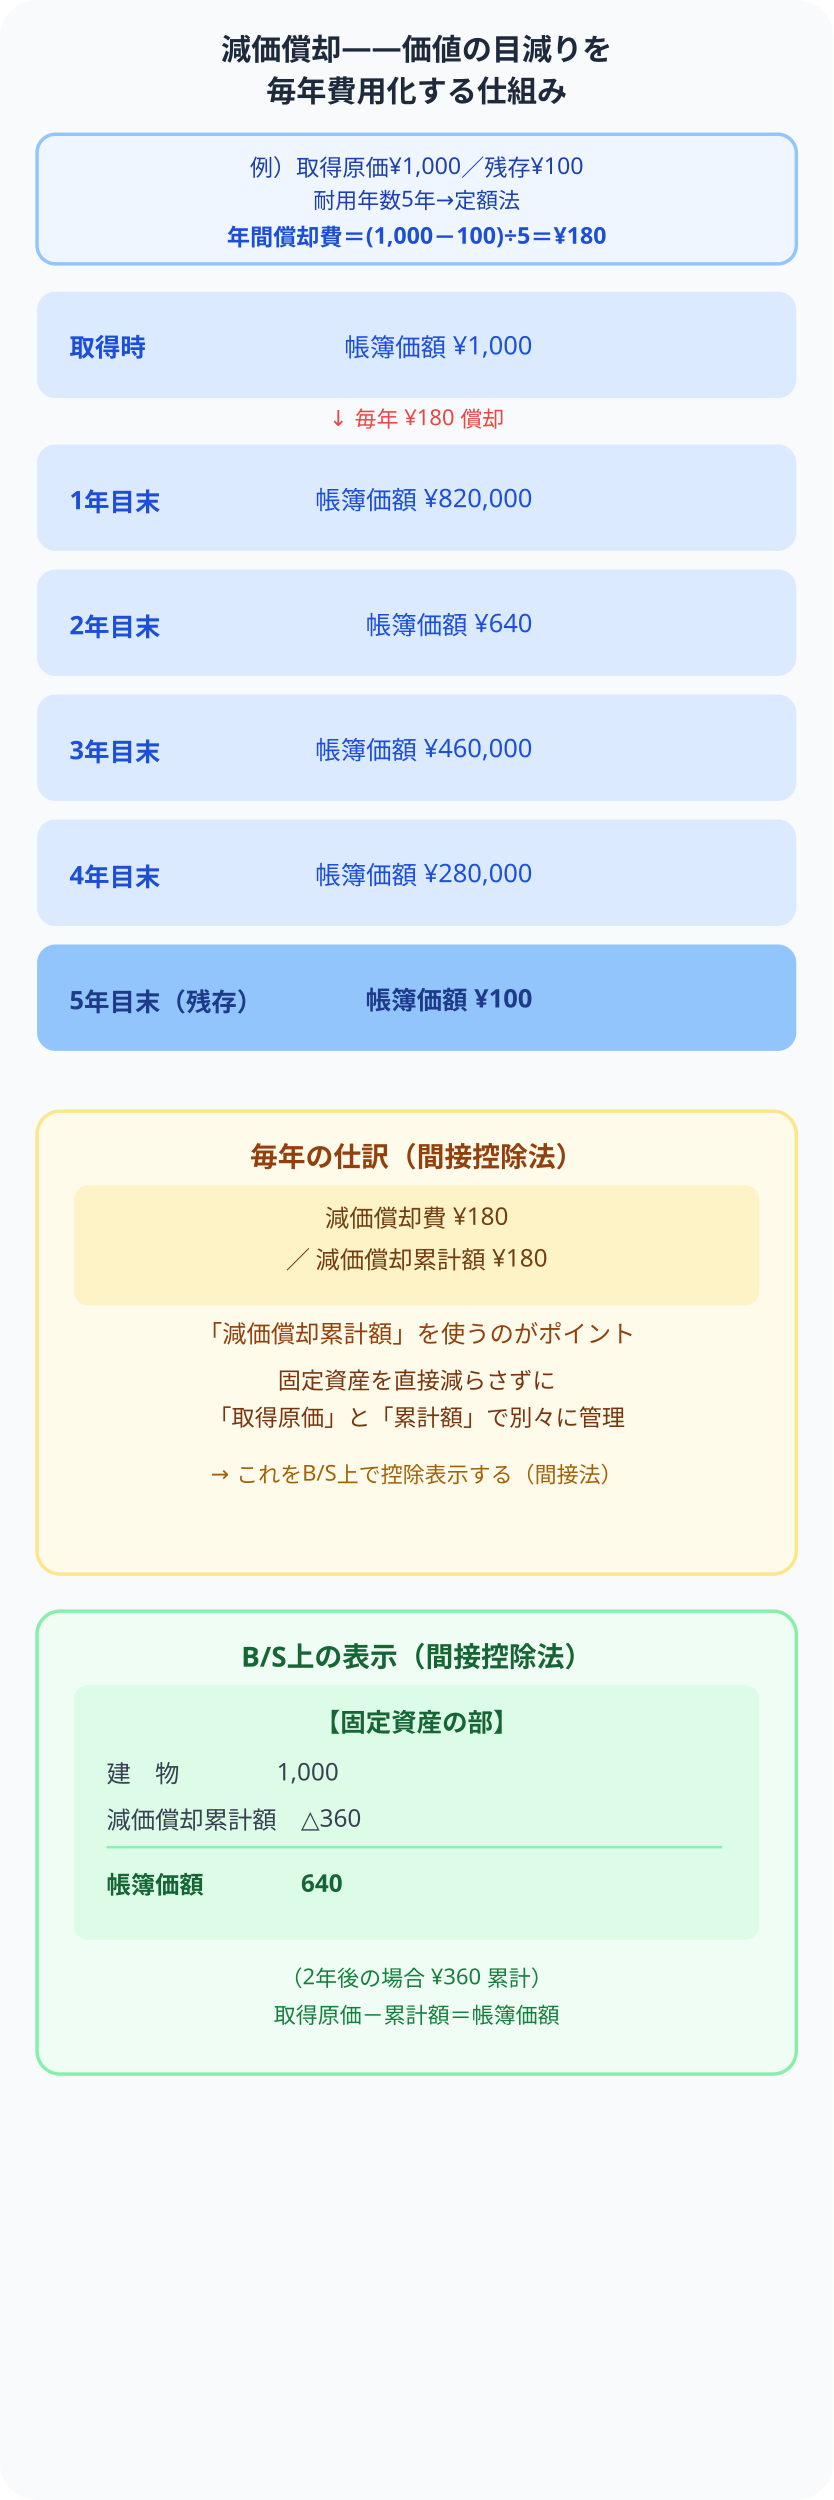
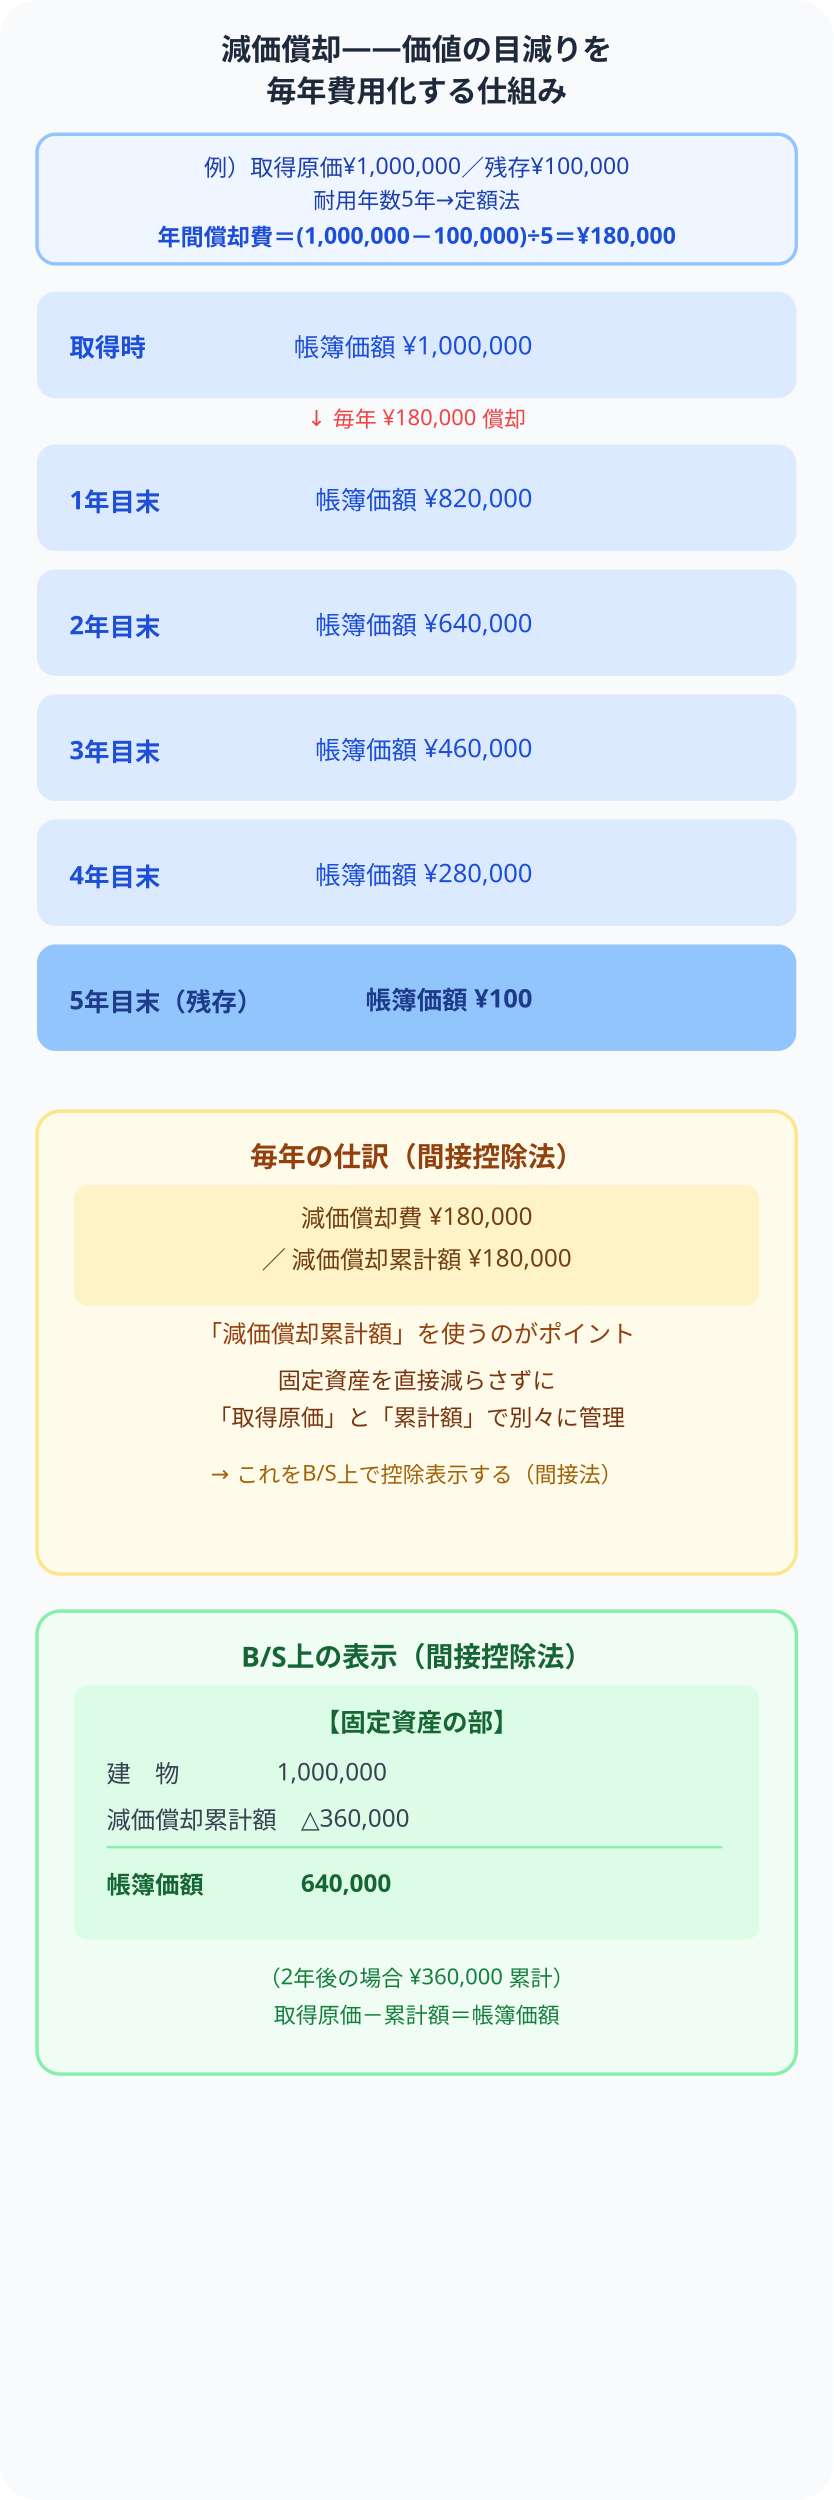
<svg xmlns="http://www.w3.org/2000/svg" viewBox="0 0 360 1080" width="360" height="1080">
  <defs>
    <style>text { font-family: 'Noto Sans JP','Hiragino Sans',sans-serif; }</style>
  </defs>
  <rect width="360" height="1080" rx="16" fill="#F8FAFC" />
  <text x="180" y="26" text-anchor="middle" font-size="13" font-weight="700" fill="#1E293B">減価償却——価値の目減りを</text>
  <text x="180" y="44" text-anchor="middle" font-size="13" font-weight="700" fill="#1E293B">毎年費用化する仕組み</text>
  <rect x="16" y="58" width="328" height="56" rx="8" fill="#EFF6FF" stroke="#93C5FD" stroke-width="1.5" />
-   <text x="180" y="76" text-anchor="middle" font-size="10" fill="#1E40AF">例）取得原価¥1,000／残存¥100</text>
+   <text x="180" y="76" text-anchor="middle" font-size="10" fill="#1E40AF">例）取得原価¥1,000,000／残存¥100,000</text>
  <text x="180" y="90" text-anchor="middle" font-size="9.5" fill="#1E40AF">耐用年数5年→定額法</text>
-   <text x="180" y="106" text-anchor="middle" font-size="10" font-weight="700" fill="#1D4ED8">年間償却費＝(1,000－100)÷5＝¥180</text>
+   <text x="180" y="106" text-anchor="middle" font-size="10" font-weight="700" fill="#1D4ED8">年間償却費＝(1,000,000－100,000)÷5＝¥180,000</text>
  <rect x="16" y="126" width="328" height="46" rx="8" fill="#DBEAFE" />
  <text x="30" y="154" font-size="11" font-weight="700" fill="#1D4ED8">取得時</text>
-   <text x="230" y="154" text-anchor="end" font-size="11" fill="#1D4ED8">帳簿価額 ¥1,000</text>
-   <text x="180" y="184" text-anchor="middle" font-size="9.5" fill="#EF4444">↓ 毎年 ¥180 償却</text>
+   <text x="230" y="154" text-anchor="end" font-size="11" fill="#1D4ED8">帳簿価額 ¥1,000,000</text>
+   <text x="180" y="184" text-anchor="middle" font-size="9.5" fill="#EF4444">↓ 毎年 ¥180,000 償却</text>
  <rect x="16" y="192" width="328" height="46" rx="8" fill="#DBEAFE" />
  <text x="30" y="220" font-size="11" font-weight="700" fill="#1D4ED8">1年目末</text>
  <text x="230" y="220" text-anchor="end" font-size="11" fill="#1D4ED8">帳簿価額 ¥820,000</text>
  <rect x="16" y="246" width="328" height="46" rx="8" fill="#DBEAFE" />
  <text x="30" y="274" font-size="11" font-weight="700" fill="#1D4ED8">2年目末</text>
-   <text x="230" y="274" text-anchor="end" font-size="11" fill="#1D4ED8">帳簿価額 ¥640</text>
+   <text x="230" y="274" text-anchor="end" font-size="11" fill="#1D4ED8">帳簿価額 ¥640,000</text>
  <rect x="16" y="300" width="328" height="46" rx="8" fill="#DBEAFE" />
  <text x="30" y="328" font-size="11" font-weight="700" fill="#1D4ED8">3年目末</text>
  <text x="230" y="328" text-anchor="end" font-size="11" fill="#1D4ED8">帳簿価額 ¥460,000</text>
  <rect x="16" y="354" width="328" height="46" rx="8" fill="#DBEAFE" />
  <text x="30" y="382" font-size="11" font-weight="700" fill="#1D4ED8">4年目末</text>
  <text x="230" y="382" text-anchor="end" font-size="11" fill="#1D4ED8">帳簿価額 ¥280,000</text>
  <rect x="16" y="408" width="328" height="46" rx="8" fill="#93C5FD" />
  <text x="30" y="436" font-size="11" font-weight="700" fill="#1E3A8A">5年目末（残存）</text>
  <text x="230" y="436" text-anchor="end" font-size="11" font-weight="700" fill="#1E3A8A">帳簿価額 ¥100</text>
  <rect x="16" y="480" width="328" height="200" rx="10" fill="#FFFBEB" stroke="#FDE68A" stroke-width="1.5" />
  <text x="180" y="504" text-anchor="middle" font-size="12" font-weight="700" fill="#92400E">毎年の仕訳（間接控除法）</text>
  <rect x="32" y="512" width="296" height="52" rx="6" fill="#FEF3C7" />
-   <text x="180" y="530" text-anchor="middle" font-size="10.5" fill="#713F12">減価償却費 ¥180</text>
-   <text x="180" y="548" text-anchor="middle" font-size="10.5" fill="#713F12">／ 減価償却累計額 ¥180</text>
+   <text x="180" y="530" text-anchor="middle" font-size="10.5" fill="#713F12">減価償却費 ¥180,000</text>
+   <text x="180" y="548" text-anchor="middle" font-size="10.5" fill="#713F12">／ 減価償却累計額 ¥180,000</text>
  <text x="180" y="580" text-anchor="middle" font-size="10.5" fill="#92400E">「減価償却累計額」を使うのがポイント</text>
  <text x="180" y="600" text-anchor="middle" font-size="10" fill="#78350F">固定資産を直接減らさずに</text>
  <text x="180" y="616" text-anchor="middle" font-size="10" fill="#78350F">「取得原価」と「累計額」で別々に管理</text>
  <text x="180" y="640" text-anchor="middle" font-size="9.5" fill="#A16207">→ これをB/S上で控除表示する（間接法）</text>
  <rect x="16" y="696" width="328" height="200" rx="10" fill="#F0FDF4" stroke="#86EFAC" stroke-width="1.5" />
  <text x="180" y="720" text-anchor="middle" font-size="12" font-weight="700" fill="#166534">B/S上の表示（間接控除法）</text>
  <rect x="32" y="728" width="296" height="110" rx="6" fill="#DCFCE7" />
  <text x="180" y="748" text-anchor="middle" font-size="11" font-weight="700" fill="#166534">【固定資産の部】</text>
-   <text x="46" y="770" font-size="10.5" fill="#374151">建　物　　　　1,000</text>
-   <text x="46" y="790" font-size="10.5" fill="#374151">減価償却累計額　△360</text>
+   <text x="46" y="770" font-size="10.5" fill="#374151">建　物　　　　1,000,000</text>
+   <text x="46" y="790" font-size="10.5" fill="#374151">減価償却累計額　△360,000</text>
  <line x1="46" y1="798" x2="312" y2="798" stroke="#86EFAC" stroke-width="1" />
-   <text x="46" y="818" font-size="10.5" font-weight="700" fill="#166534">帳簿価額　　　　640</text>
-   <text x="180" y="858" text-anchor="middle" font-size="9.5" fill="#15803D">（2年後の場合 ¥360 累計）</text>
+   <text x="46" y="818" font-size="10.5" font-weight="700" fill="#166534">帳簿価額　　　　640,000</text>
+   <text x="180" y="858" text-anchor="middle" font-size="9.5" fill="#15803D">（2年後の場合 ¥360,000 累計）</text>
  <text x="180" y="874" text-anchor="middle" font-size="9.5" fill="#15803D">取得原価－累計額＝帳簿価額</text>
</svg>
